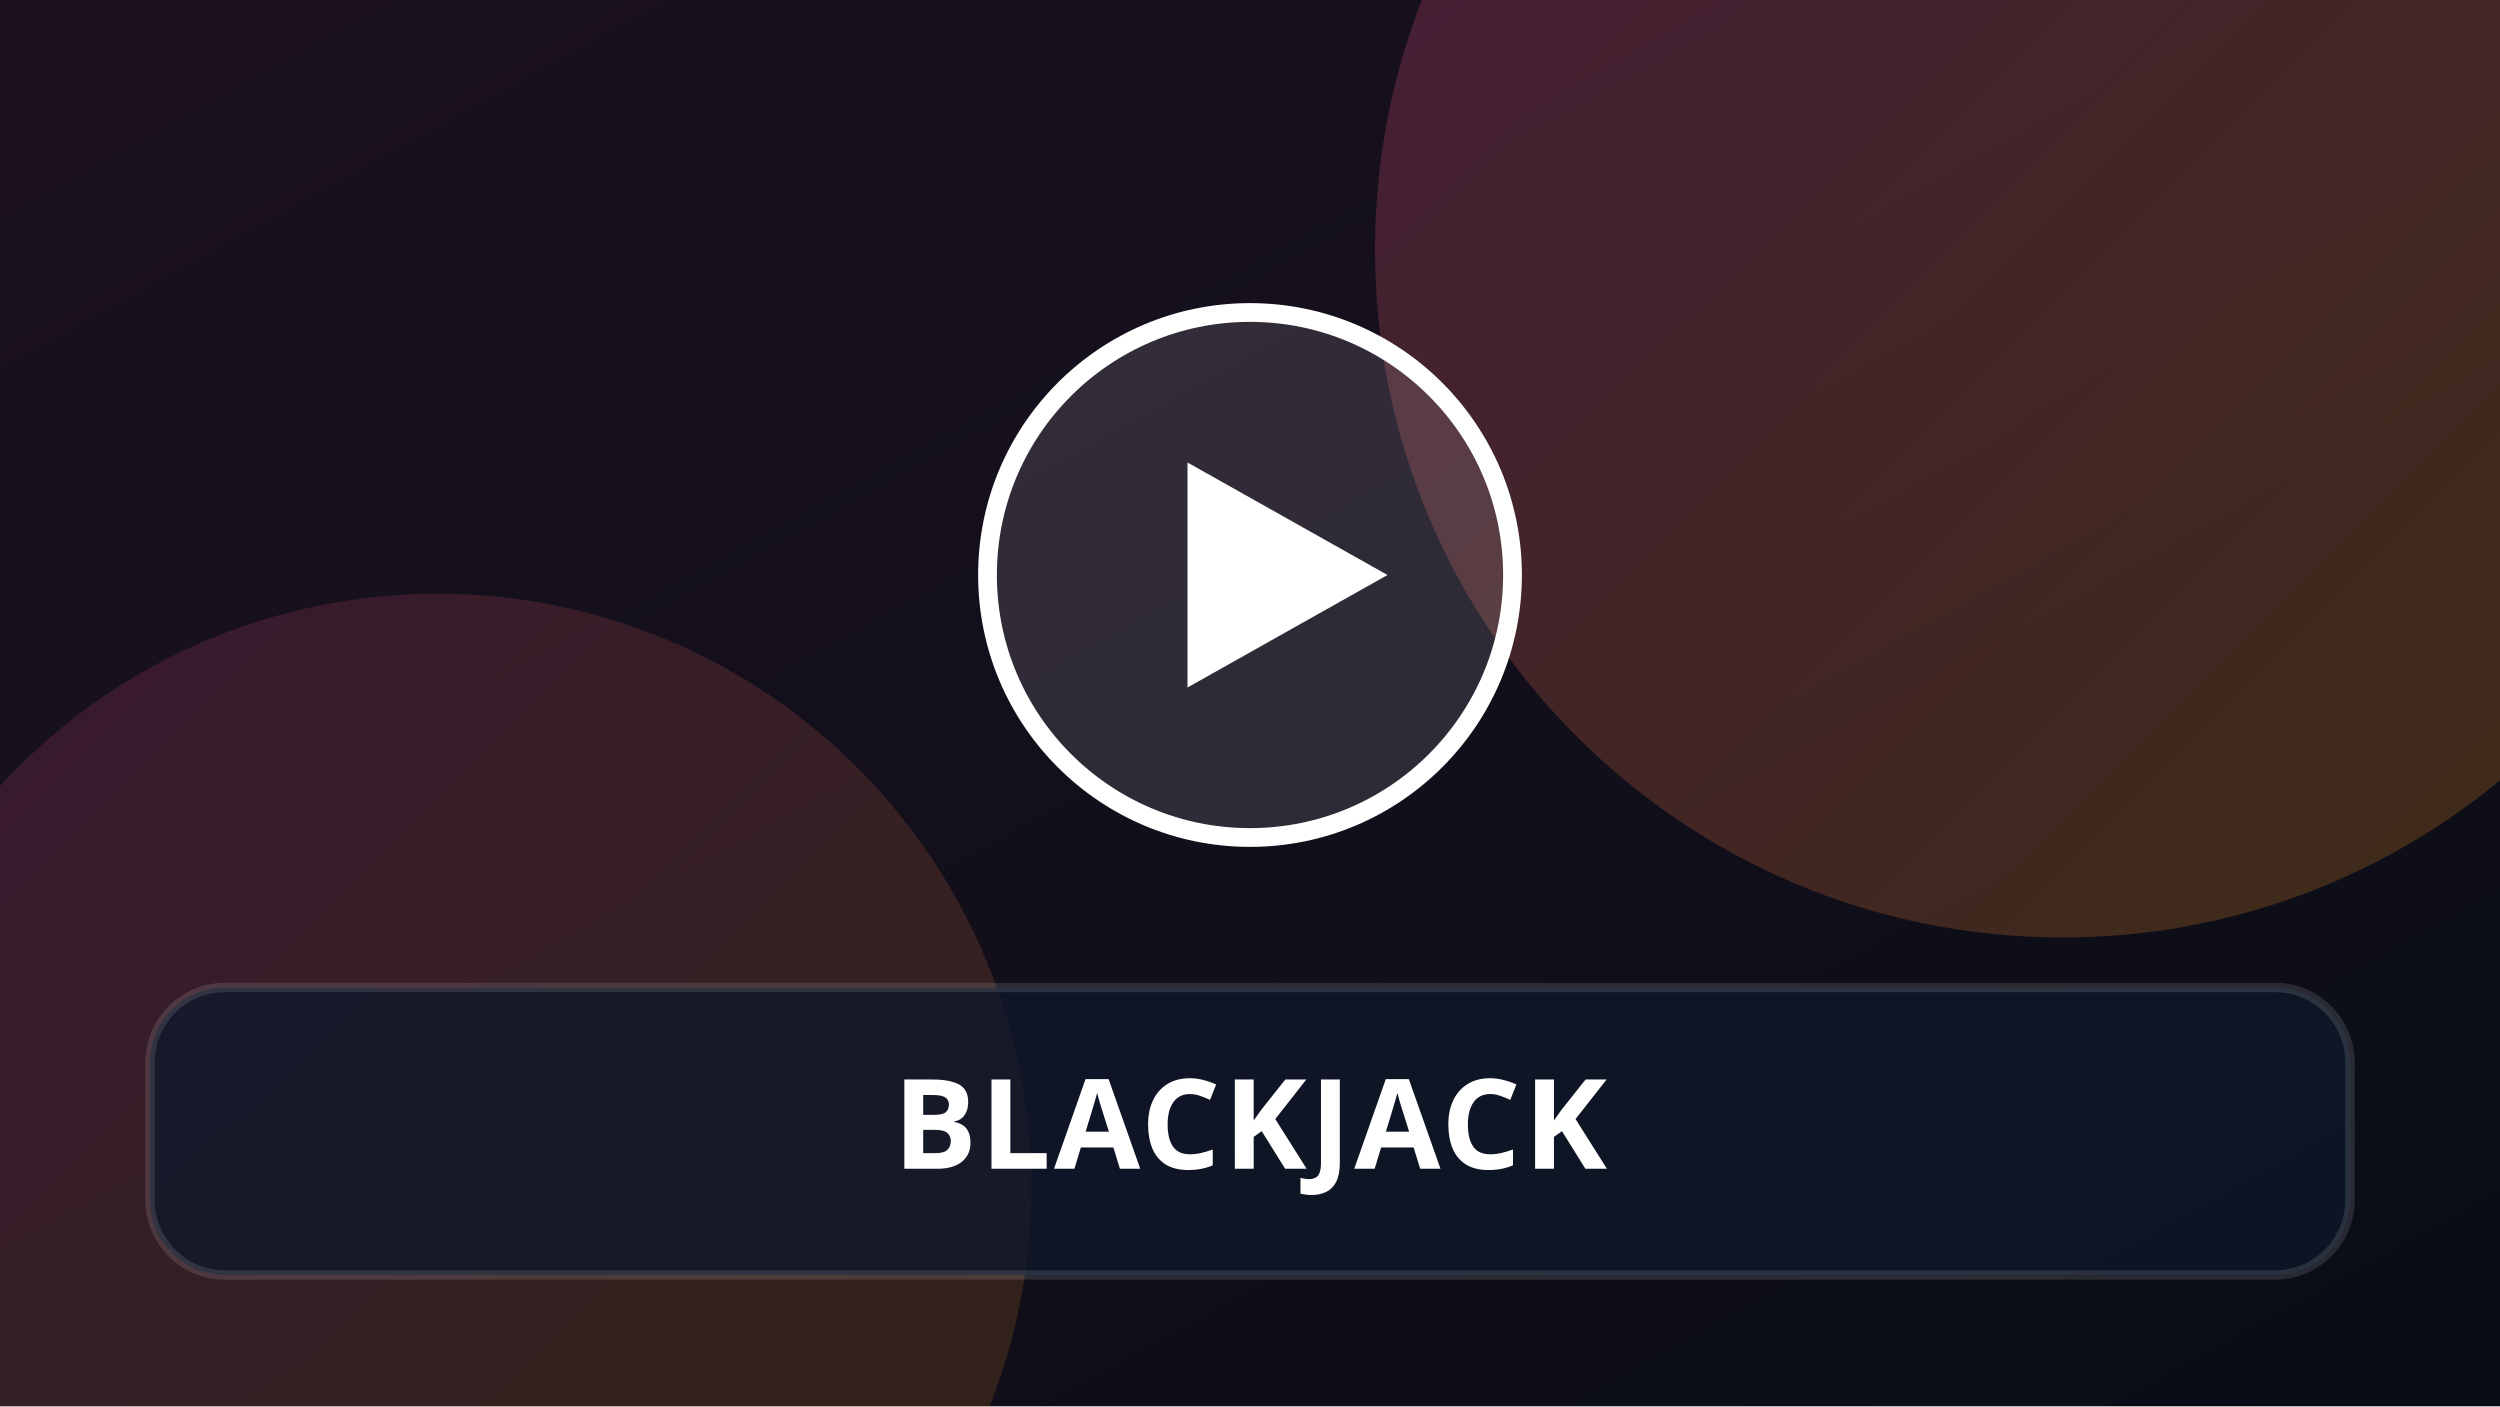
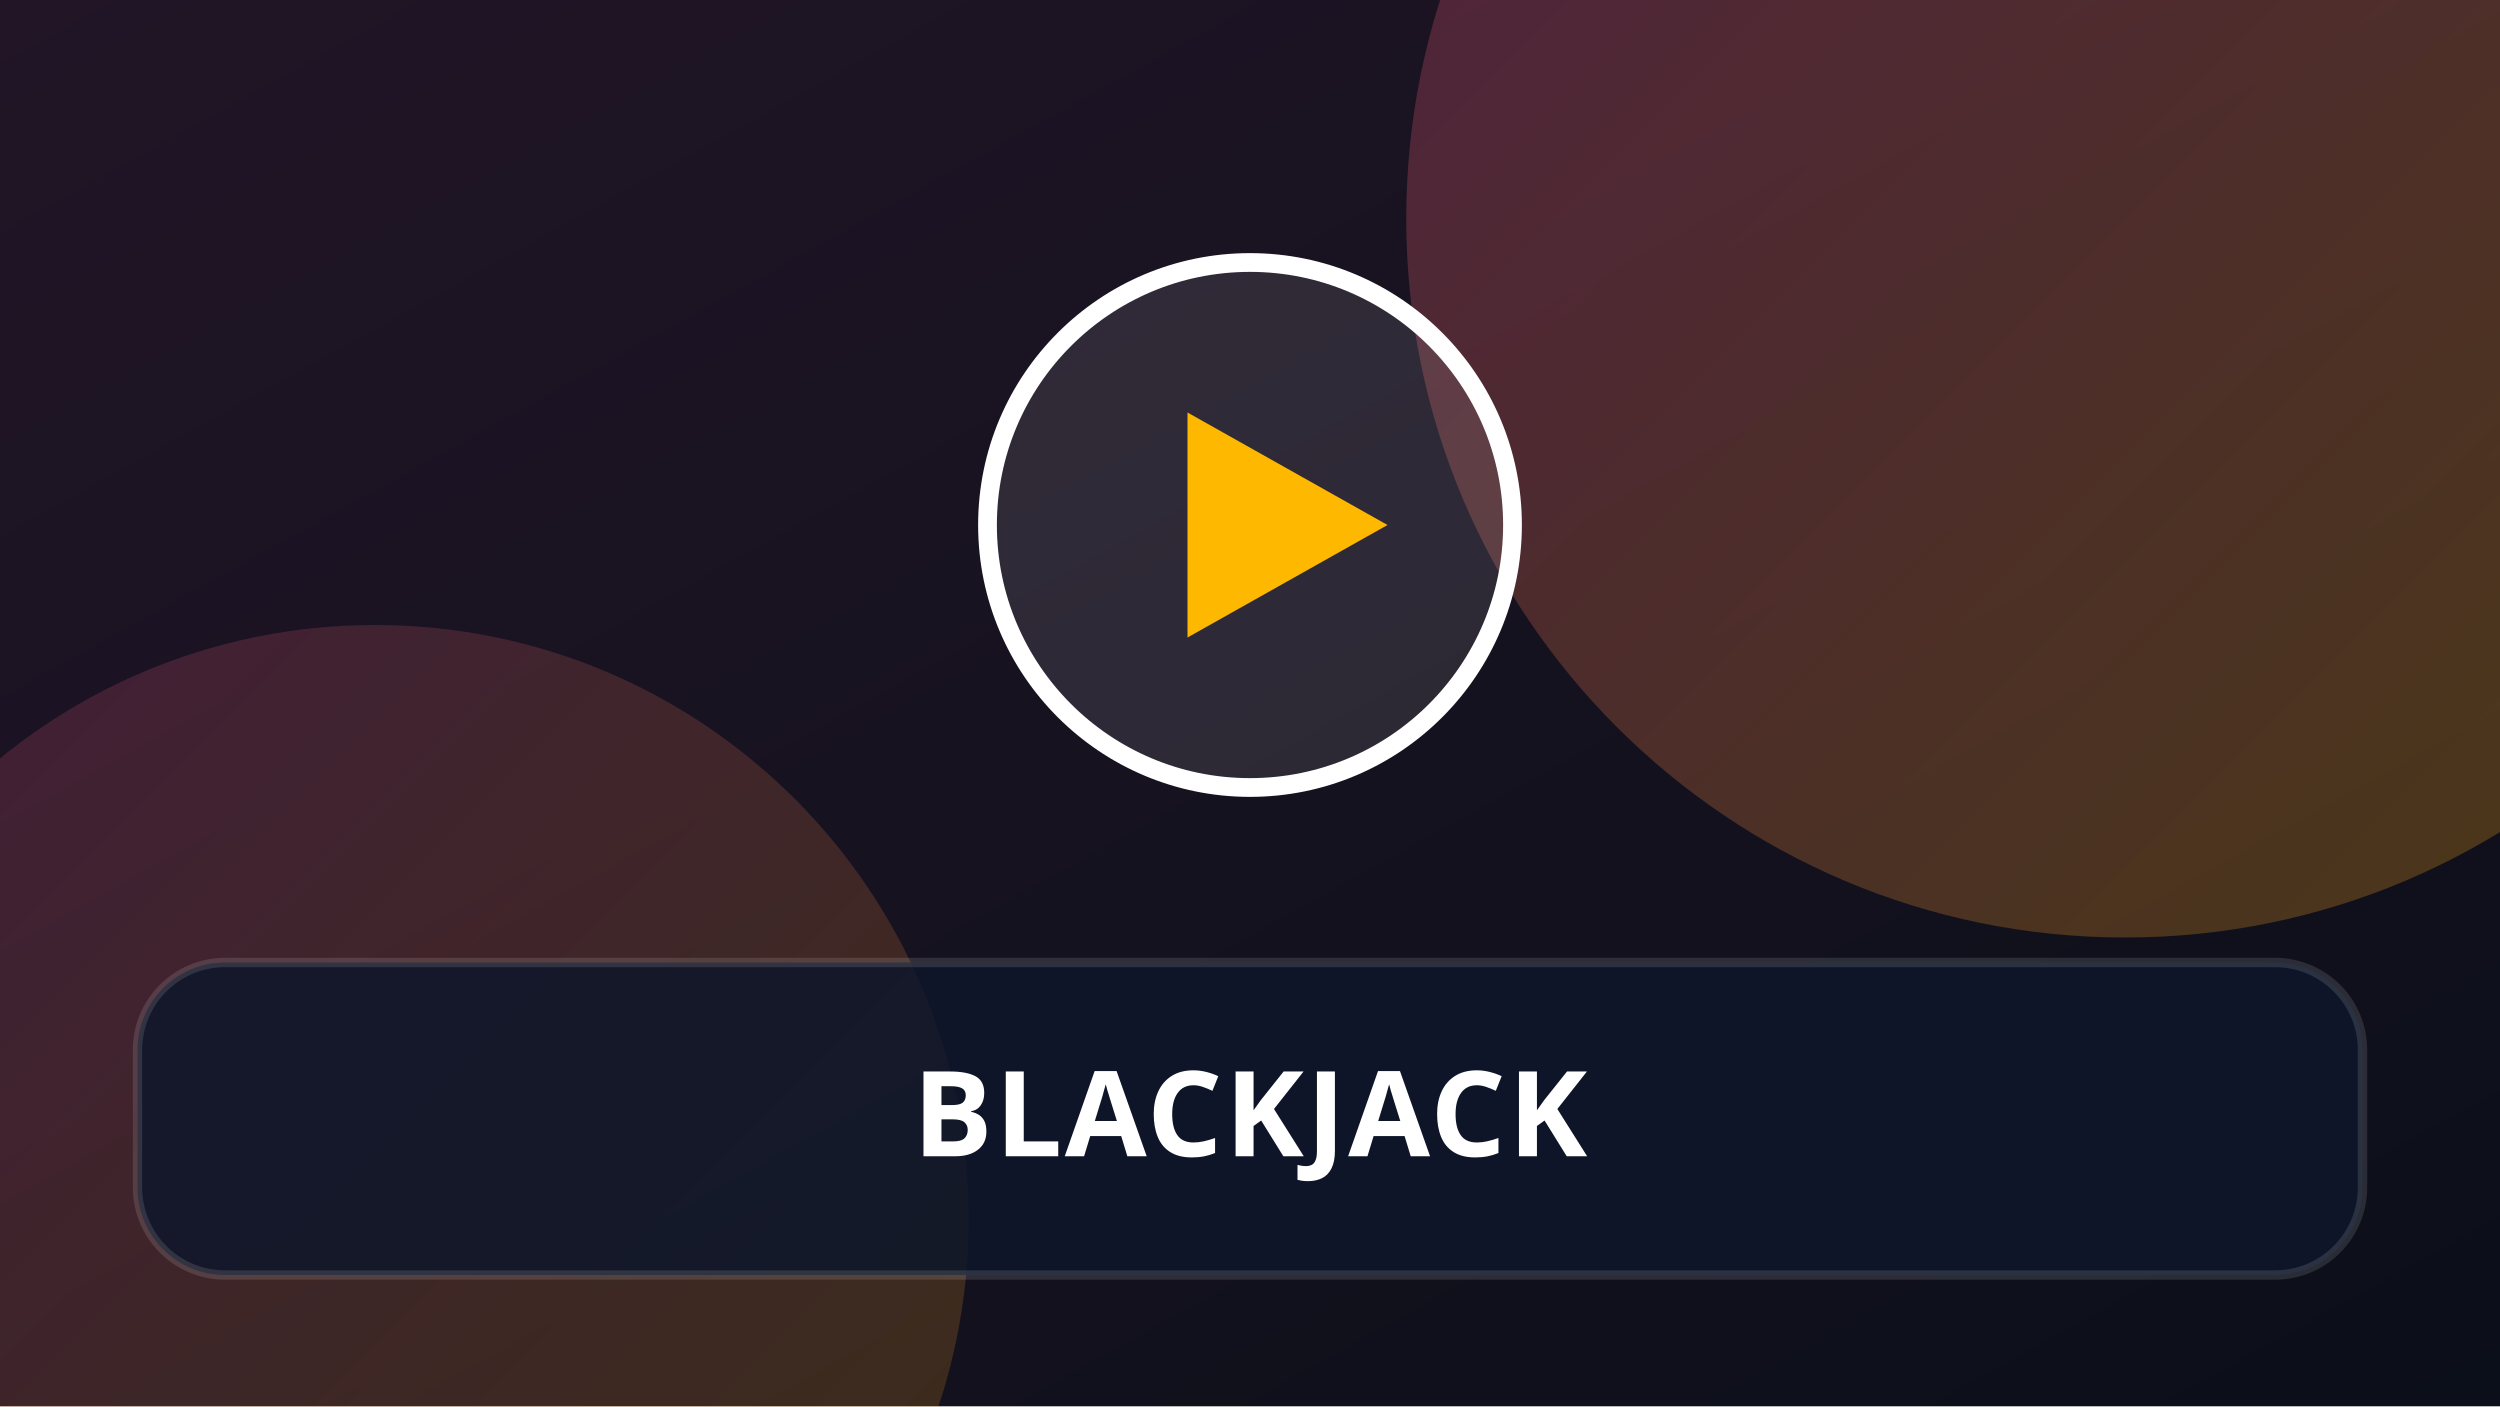
<svg xmlns="http://www.w3.org/2000/svg" viewBox="0 0 400 225">
  <defs>
    <linearGradient id="bg_game-044" x1="0" y1="0" x2="1" y2="1">
-       <stop offset="0%" stop-color="#1c1120" />
-       <stop offset="100%" stop-color="#090d16" />
+       <stop offset="0%" stop-color="#211526" />
+       <stop offset="100%" stop-color="#0b0f19" />
    </linearGradient>
    <linearGradient id="ac_game-044" x1="0" y1="0" x2="1" y2="1">
      <stop offset="0%" stop-color="#ec4899" />
-       <stop offset="100%" stop-color="#f59e0b" />
+       <stop offset="100%" stop-color="#ffb800" />
    </linearGradient>
  </defs>
  <rect width="400" height="225" fill="url(#bg_game-044)" />
-   <circle cx="330" cy="40" r="110" fill="url(#ac_game-044)" opacity="0.22" />
-   <circle cx="70" cy="190" r="95" fill="url(#ac_game-044)" opacity="0.16" />
-   <circle cx="200" cy="92" r="42" fill="rgba(255,255,255,0.12)" stroke="#fff" stroke-width="3" />
-   <polygon points="190,74 222,92 190,110" fill="#fff" />
-   <rect x="24" y="158" width="352" height="46" rx="12" fill="rgba(15,23,42,0.78)" stroke="rgba(255,255,255,0.12)" stroke-width="1.5" />
-   <text x="200" y="187" text-anchor="middle" font-family="Outfit, system-ui, sans-serif" font-weight="800" font-size="20" fill="#ffffff" letter-spacing="0.5">BLACKJACK</text>
+   <circle cx="340" cy="35" r="115" fill="url(#ac_game-044)" opacity="0.25" />
+   <circle cx="60" cy="195" r="95" fill="url(#ac_game-044)" opacity="0.18" />
+   <circle cx="200" cy="84" r="42" fill="rgba(255,255,255,0.1)" stroke="#fff" stroke-width="3" />
+   <polygon points="190,66 222,84 190,102" fill="#ffb800" />
+   <rect x="22" y="154" width="356" height="50" rx="14" fill="rgba(15, 23, 42, 0.86)" stroke="rgba(255, 255, 255, 0.12)" stroke-width="1.5" />
+   <text x="200" y="185" text-anchor="middle" font-family="Outfit, system-ui, sans-serif" font-weight="800" font-size="19" fill="#ffffff" letter-spacing="0.4">BLACKJACK</text>
</svg>
